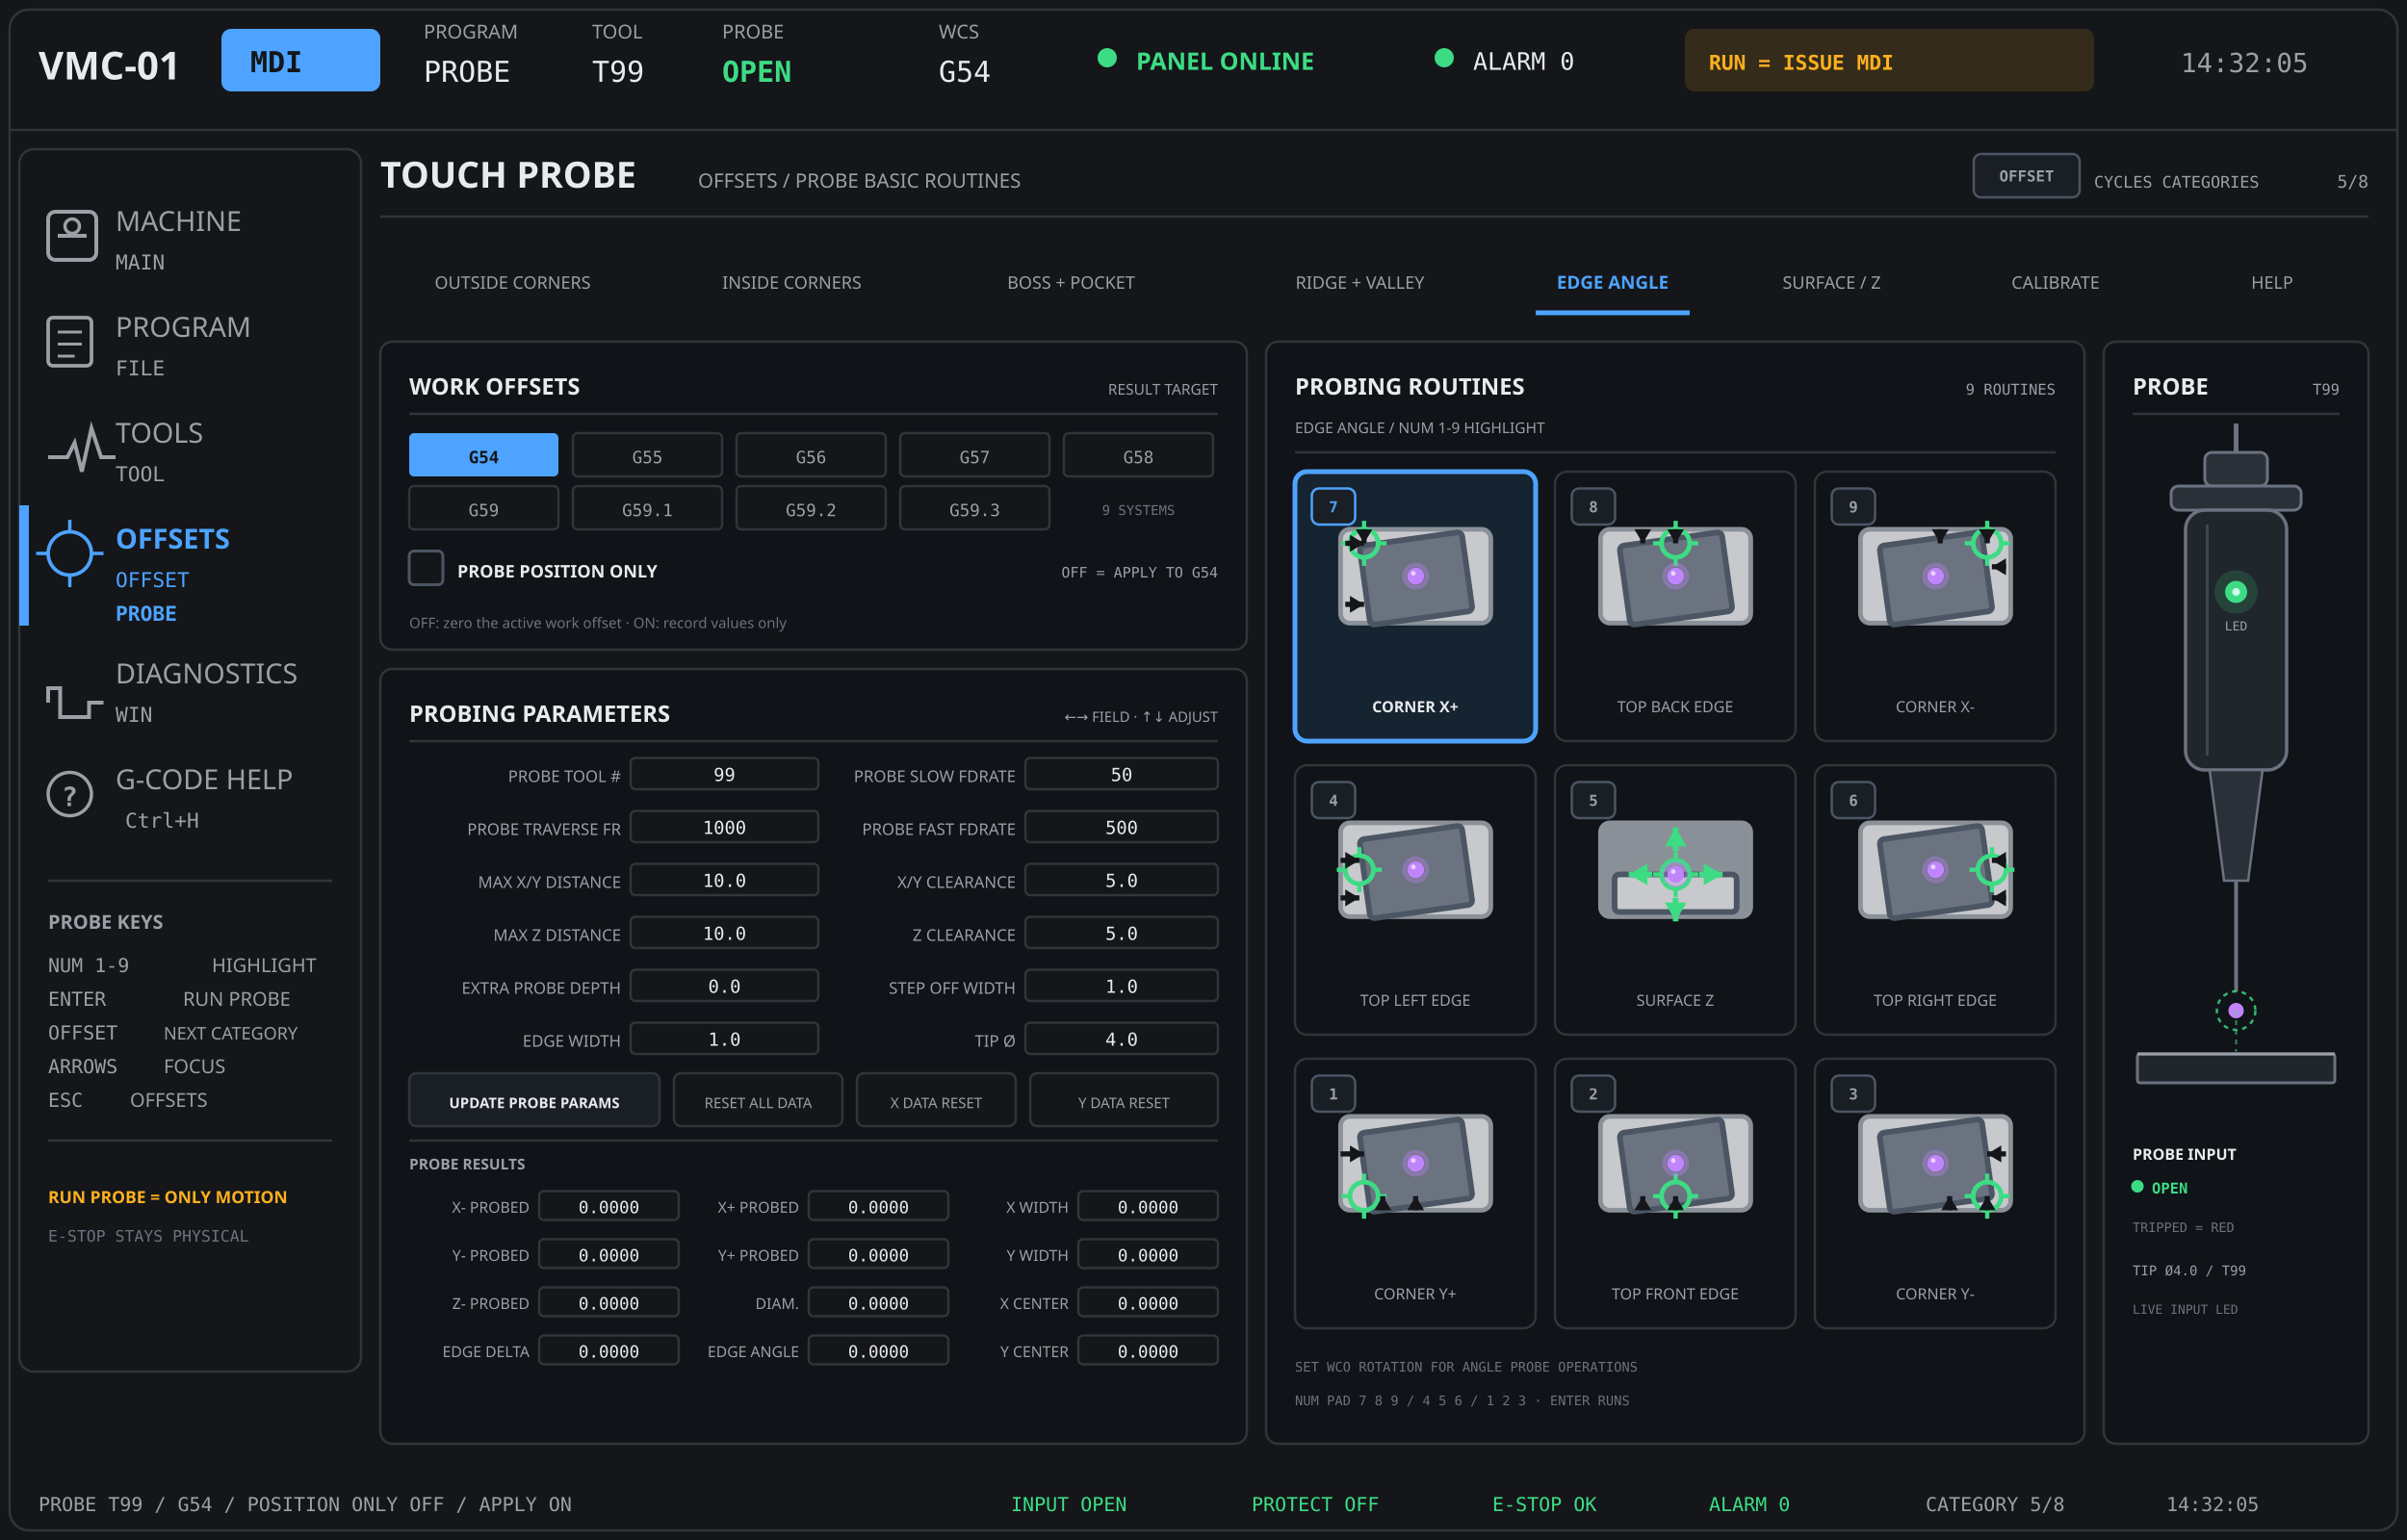
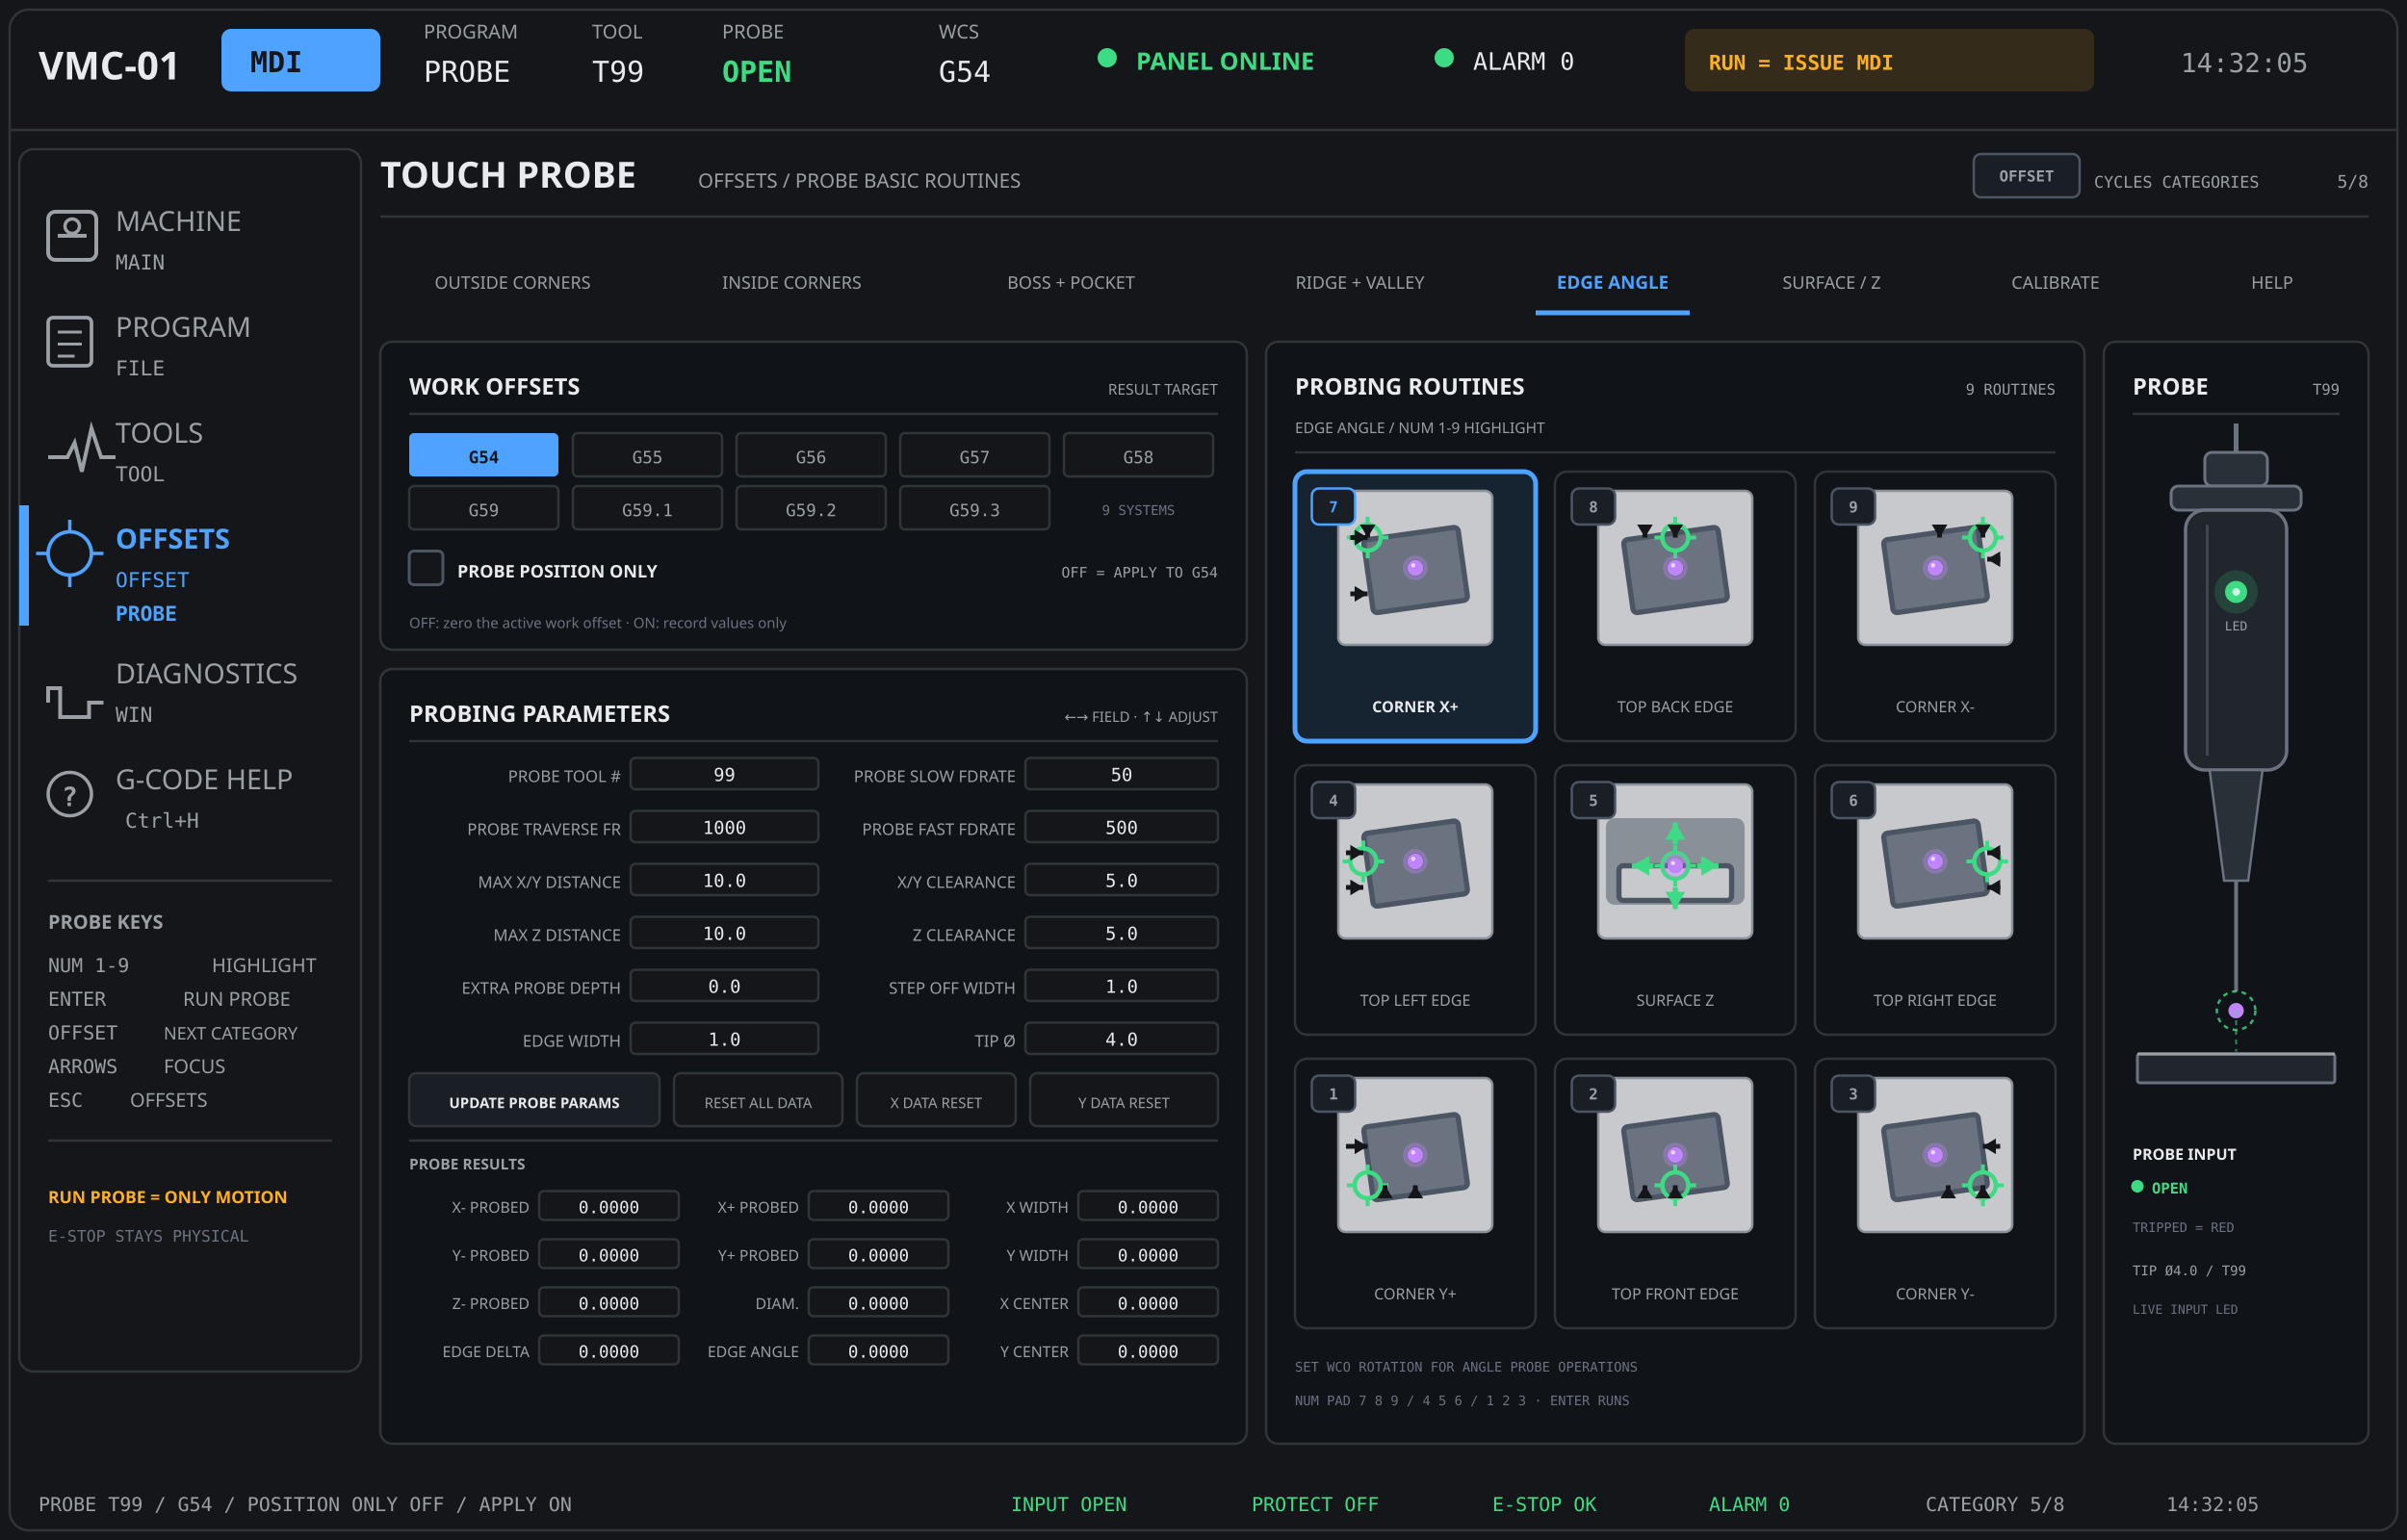
<svg xmlns="http://www.w3.org/2000/svg" viewBox="0 0 1000 640" width="1000" height="640">
  <rect x="0" y="0" width="1000" height="640" rx="0" fill="#141619" stroke="none" stroke-width="1" />
  <rect x="4" y="4" width="992" height="632" rx="8" fill="none" stroke="#30353a" stroke-width="1" />
  <line x1="4" y1="54" x2="996" y2="54" stroke="#30353a" stroke-width="1" />
  <text x="16" y="33" fill="#e8eaed" font-size="16" font-family="sans-serif" font-weight="700" text-anchor="start">VMC-01</text>
  <rect x="92" y="12" width="66" height="26" rx="4" fill="#4da3ff" stroke="none" stroke-width="1" />
  <text x="104" y="30" fill="#141619" font-size="12" font-family="monospace" font-weight="700" text-anchor="start">MDI</text>
  <text x="176" y="16" fill="#9aa0a6" font-size="8" font-family="sans-serif" text-anchor="start">PROGRAM</text>
  <text x="176" y="34" fill="#e8eaed" font-size="12" font-family="monospace" text-anchor="start">PROBE</text>
  <text x="246" y="16" fill="#9aa0a6" font-size="8" font-family="sans-serif" text-anchor="start">TOOL</text>
  <text x="246" y="34" fill="#e8eaed" font-size="12" font-family="monospace" text-anchor="start">T99</text>
  <text x="300" y="16" fill="#9aa0a6" font-size="8" font-family="sans-serif" text-anchor="start">PROBE</text>
  <text x="300" y="34" fill="#3ddc84" font-size="12" font-family="monospace" font-weight="700" text-anchor="start">OPEN</text>
  <text x="390" y="16" fill="#9aa0a6" font-size="8" font-family="sans-serif" text-anchor="start">WCS</text>
  <text x="390" y="34" fill="#e8eaed" font-size="12" font-family="monospace" text-anchor="start">G54</text>
  <circle cx="460" cy="24" r="4" fill="#3ddc84" />
  <text x="472" y="29" fill="#3ddc84" font-size="10" font-family="sans-serif" font-weight="700" text-anchor="start">PANEL ONLINE</text>
  <circle cx="600" cy="24" r="4" fill="#3ddc84" />
  <text x="612" y="29" fill="#e8eaed" font-size="10" font-family="monospace" text-anchor="start">ALARM 0</text>
  <rect x="700" y="12" width="170" height="26" rx="4" fill="#ffb020" stroke="none" stroke-width="0" opacity="0.14" />
  <text x="710" y="29" fill="#ffb020" font-size="8.5" font-family="monospace" font-weight="700" text-anchor="start">RUN = ISSUE MDI</text>
  <text x="906" y="30" fill="#9aa0a6" font-size="11" font-family="monospace" text-anchor="start">14:32:05</text>
  <rect x="8" y="62" width="142" height="508" rx="6" fill="#141619" stroke="#30353a" stroke-width="1" />
  <rect x="20" y="88" width="20" height="20" rx="3" fill="none" stroke="#9aa0a6" stroke-width="1.6" />
  <line x1="24" y1="98" x2="36" y2="98" stroke="#9aa0a6" stroke-width="1.6" />
  <circle cx="30" cy="94" r="3" fill="none" stroke="#9aa0a6" stroke-width="1.4" />
  <text x="48" y="96" fill="#9aa0a6" font-size="11.5" font-family="sans-serif" text-anchor="start">MACHINE</text>
  <text x="48" y="112" fill="#9aa0a6" font-size="8.5" font-family="monospace" text-anchor="start">MAIN</text>
  <rect x="20" y="132" width="18" height="20" rx="2" fill="none" stroke="#9aa0a6" stroke-width="1.5" />
  <line x1="24" y1="138" x2="34" y2="138" stroke="#9aa0a6" stroke-width="1.2" />
  <line x1="24" y1="143" x2="34" y2="143" stroke="#9aa0a6" stroke-width="1.2" />
  <line x1="24" y1="148" x2="31" y2="148" stroke="#9aa0a6" stroke-width="1.2" />
  <text x="48" y="140" fill="#9aa0a6" font-size="11.5" font-family="sans-serif" text-anchor="start">PROGRAM</text>
  <text x="48" y="156" fill="#9aa0a6" font-size="8.5" font-family="monospace" text-anchor="start">FILE</text>
  <path d="M20 190 L28 190 L31 184 L34 196 L38 178 L42 190 L48 190" fill="none" stroke="#9aa0a6" stroke-width="1.6" />
  <text x="48" y="184" fill="#9aa0a6" font-size="11.5" font-family="sans-serif" text-anchor="start">TOOLS</text>
  <text x="48" y="200" fill="#9aa0a6" font-size="8.5" font-family="monospace" text-anchor="start">TOOL</text>
  <rect x="8" y="210" width="4" height="50" rx="0" fill="#4da3ff" stroke="none" stroke-width="0" />
  <circle cx="29" cy="230" r="9" fill="none" stroke="#4da3ff" stroke-width="1.5" />
  <line x1="29" y1="216" x2="29" y2="221" stroke="#4da3ff" stroke-width="1.4" />
  <line x1="29" y1="239" x2="29" y2="244" stroke="#4da3ff" stroke-width="1.4" />
  <line x1="15" y1="230" x2="20" y2="230" stroke="#4da3ff" stroke-width="1.4" />
  <line x1="38" y1="230" x2="43" y2="230" stroke="#4da3ff" stroke-width="1.4" />
  <text x="48" y="228" fill="#4da3ff" font-size="11.5" font-family="sans-serif" font-weight="700" text-anchor="start">OFFSETS</text>
  <text x="48" y="244" fill="#4da3ff" font-size="8.5" font-family="monospace" text-anchor="start">OFFSET</text>
  <text x="48" y="258" fill="#4da3ff" font-size="8.5" font-family="monospace" font-weight="700" text-anchor="start">PROBE</text>
  <path d="M20 292 L20 286 L25 286 L25 298 L37 298 L37 292 L43 292" fill="none" stroke="#9aa0a6" stroke-width="1.6" />
  <text x="48" y="284" fill="#9aa0a6" font-size="11.5" font-family="sans-serif" text-anchor="start">DIAGNOSTICS</text>
  <text x="48" y="300" fill="#9aa0a6" font-size="8.5" font-family="monospace" text-anchor="start">WIN</text>
  <circle cx="29" cy="330" r="9" fill="none" stroke="#9aa0a6" stroke-width="1.4" />
  <text x="29" y="335" fill="#9aa0a6" font-size="11" font-family="monospace" font-weight="700" text-anchor="middle">?</text>
  <text x="48" y="328" fill="#9aa0a6" font-size="11.5" font-family="sans-serif" text-anchor="start">G-CODE HELP</text>
  <text x="52" y="344" fill="#9aa0a6" font-size="8.5" font-family="monospace" text-anchor="start">Ctrl+H</text>
  <line x1="20" y1="366" x2="138" y2="366" stroke="#30353a" stroke-width="1" />
  <text x="20" y="386" fill="#9aa0a6" font-size="8" font-family="sans-serif" font-weight="700" text-anchor="start">PROBE KEYS</text>
  <text x="20" y="404" fill="#9aa0a6" font-size="8" font-family="monospace" text-anchor="start">NUM 1-9</text>
  <text x="88" y="404" fill="#9aa0a6" font-size="8" font-family="sans-serif" text-anchor="start">HIGHLIGHT</text>
  <text x="20" y="418" fill="#9aa0a6" font-size="8" font-family="monospace" text-anchor="start">ENTER</text>
  <text x="76" y="418" fill="#9aa0a6" font-size="8" font-family="sans-serif" text-anchor="start">RUN PROBE</text>
  <text x="20" y="432" fill="#9aa0a6" font-size="8" font-family="monospace" text-anchor="start">OFFSET</text>
  <text x="68" y="432" fill="#9aa0a6" font-size="7.2" font-family="sans-serif" text-anchor="start">NEXT CATEGORY</text>
  <text x="20" y="446" fill="#9aa0a6" font-size="8" font-family="monospace" text-anchor="start">ARROWS</text>
  <text x="68" y="446" fill="#9aa0a6" font-size="8" font-family="sans-serif" text-anchor="start">FOCUS</text>
  <text x="20" y="460" fill="#9aa0a6" font-size="8" font-family="monospace" text-anchor="start">ESC</text>
  <text x="54" y="460" fill="#9aa0a6" font-size="8" font-family="sans-serif" text-anchor="start">OFFSETS</text>
  <line x1="20" y1="474" x2="138" y2="474" stroke="#30353a" stroke-width="1" />
  <text x="20" y="500" fill="#ffb020" font-size="7.0" font-family="sans-serif" font-weight="700" text-anchor="start">RUN PROBE = ONLY MOTION</text>
  <text x="20" y="516" fill="#6b7280" font-size="6.6" font-family="monospace" text-anchor="start">E-STOP STAYS PHYSICAL</text>
  <text x="158" y="78" fill="#e8eaed" font-size="15" font-family="sans-serif" font-weight="700" text-anchor="start">TOUCH PROBE</text>
  <text x="290" y="78" fill="#9aa0a6" font-size="8.2" font-family="sans-serif" text-anchor="start">OFFSETS / PROBE BASIC ROUTINES</text>
  <rect x="820" y="64" width="44" height="18" rx="3" fill="#1a1f25" stroke="#4b5563" stroke-width="1" />
  <text x="842.0" y="75.4" fill="#9aa0a6" font-size="6.3" font-family="monospace" font-weight="700" text-anchor="middle">OFFSET</text>
  <text x="870" y="78" fill="#9aa0a6" font-size="6.7" font-family="monospace" text-anchor="start">CYCLES CATEGORIES</text>
  <text x="984" y="78" fill="#9aa0a6" font-size="7.2" font-family="monospace" text-anchor="end">5/8</text>
  <line x1="158" y1="90" x2="984" y2="90" stroke="#30353a" stroke-width="1" />
  <text x="213.0" y="120" fill="#9aa0a6" font-size="7.2" font-family="sans-serif" text-anchor="middle">OUTSIDE CORNERS</text>
  <text x="329.0" y="120" fill="#9aa0a6" font-size="7.2" font-family="sans-serif" text-anchor="middle">INSIDE CORNERS</text>
  <text x="445.0" y="120" fill="#9aa0a6" font-size="7.2" font-family="sans-serif" text-anchor="middle">BOSS + POCKET</text>
  <text x="565.0" y="120" fill="#9aa0a6" font-size="7.2" font-family="sans-serif" text-anchor="middle">RIDGE + VALLEY</text>
  <text x="670.0" y="120" fill="#4da3ff" font-size="7.5" font-family="sans-serif" font-weight="700" text-anchor="middle">EDGE ANGLE</text>
  <line x1="638" y1="130" x2="702" y2="130" stroke="#4da3ff" stroke-width="2" />
  <text x="761.0" y="120" fill="#9aa0a6" font-size="7.2" font-family="sans-serif" text-anchor="middle">SURFACE / Z</text>
  <text x="854.0" y="120" fill="#9aa0a6" font-size="7.2" font-family="sans-serif" text-anchor="middle">CALIBRATE</text>
  <text x="944.0" y="120" fill="#9aa0a6" font-size="7.2" font-family="sans-serif" text-anchor="middle">HELP</text>
  <rect x="158" y="142" width="360" height="128" rx="5" fill="#101317" stroke="#30353a" stroke-width="1" />
  <text x="170" y="164" fill="#e8eaed" font-size="9.5" font-family="sans-serif" font-weight="700" text-anchor="start">WORK OFFSETS</text>
  <text x="506" y="164" fill="#9aa0a6" font-size="6.2" font-family="sans-serif" text-anchor="end">RESULT TARGET</text>
  <line x1="170" y1="172" x2="506" y2="172" stroke="#30353a" stroke-width="1" />
  <rect x="170" y="180" width="62" height="18" rx="2" fill="#4da3ff" stroke="none" stroke-width="1" />
  <text x="201" y="192.5" fill="#141619" font-size="7" font-family="monospace" font-weight="700" text-anchor="middle">G54</text>
  <rect x="238" y="180" width="62" height="18" rx="2" fill="#141619" stroke="#30353a" stroke-width="1" />
  <text x="269" y="192.5" fill="#9aa0a6" font-size="7" font-family="monospace" text-anchor="middle">G55</text>
  <rect x="306" y="180" width="62" height="18" rx="2" fill="#141619" stroke="#30353a" stroke-width="1" />
  <text x="337" y="192.5" fill="#9aa0a6" font-size="7" font-family="monospace" text-anchor="middle">G56</text>
  <rect x="374" y="180" width="62" height="18" rx="2" fill="#141619" stroke="#30353a" stroke-width="1" />
  <text x="405" y="192.5" fill="#9aa0a6" font-size="7" font-family="monospace" text-anchor="middle">G57</text>
  <rect x="442" y="180" width="62" height="18" rx="2" fill="#141619" stroke="#30353a" stroke-width="1" />
  <text x="473" y="192.5" fill="#9aa0a6" font-size="7" font-family="monospace" text-anchor="middle">G58</text>
  <rect x="170" y="202" width="62" height="18" rx="2" fill="#141619" stroke="#30353a" stroke-width="1" />
  <text x="201" y="214.5" fill="#9aa0a6" font-size="7" font-family="monospace" text-anchor="middle">G59</text>
  <rect x="238" y="202" width="62" height="18" rx="2" fill="#141619" stroke="#30353a" stroke-width="1" />
  <text x="269" y="214.5" fill="#9aa0a6" font-size="7" font-family="monospace" text-anchor="middle">G59.1</text>
  <rect x="306" y="202" width="62" height="18" rx="2" fill="#141619" stroke="#30353a" stroke-width="1" />
  <text x="337" y="214.5" fill="#9aa0a6" font-size="7" font-family="monospace" text-anchor="middle">G59.2</text>
  <rect x="374" y="202" width="62" height="18" rx="2" fill="#141619" stroke="#30353a" stroke-width="1" />
  <text x="405" y="214.5" fill="#9aa0a6" font-size="7" font-family="monospace" text-anchor="middle">G59.3</text>
  <text x="473" y="214" fill="#6b7280" font-size="5.6" font-family="monospace" text-anchor="middle">9 SYSTEMS</text>
  <rect x="170" y="229" width="14" height="14" rx="2" fill="#141619" stroke="#4b5563" stroke-width="1.2" />
  <text x="190" y="240" fill="#e8eaed" font-size="7.2" font-family="sans-serif" font-weight="700" text-anchor="start">PROBE POSITION ONLY</text>
  <text x="506" y="240" fill="#9aa0a6" font-size="6.0" font-family="monospace" text-anchor="end">OFF = APPLY TO G54</text>
  <text x="170" y="261" fill="#6b7280" font-size="6.0" font-family="sans-serif" text-anchor="start">OFF: zero the active work offset · ON: record values only</text>
  <rect x="158" y="278" width="360" height="322" rx="5" fill="#101317" stroke="#30353a" stroke-width="1" />
  <text x="170" y="300" fill="#e8eaed" font-size="9.5" font-family="sans-serif" font-weight="700" text-anchor="start">PROBING PARAMETERS</text>
  <text x="506" y="300" fill="#9aa0a6" font-size="5.9" font-family="sans-serif" text-anchor="end">←→ FIELD · ↑↓ ADJUST</text>
  <line x1="170" y1="308" x2="506" y2="308" stroke="#30353a" stroke-width="1" />
  <text x="258" y="325" fill="#9aa0a6" font-size="6.7" font-family="sans-serif" text-anchor="end">PROBE TOOL #</text>
  <rect x="262" y="315" width="78" height="13" rx="2" fill="#141619" stroke="#30353a" stroke-width="1" />
  <text x="301" y="324.6" fill="#e8eaed" font-size="7.5" font-family="monospace" text-anchor="middle">99</text>
  <text x="422" y="325" fill="#9aa0a6" font-size="6.7" font-family="sans-serif" text-anchor="end">PROBE SLOW FDRATE</text>
  <rect x="426" y="315" width="80" height="13" rx="2" fill="#141619" stroke="#30353a" stroke-width="1" />
  <text x="466" y="324.6" fill="#e8eaed" font-size="7.5" font-family="monospace" text-anchor="middle">50</text>
  <text x="258" y="347" fill="#9aa0a6" font-size="6.7" font-family="sans-serif" text-anchor="end">PROBE TRAVERSE FR</text>
  <rect x="262" y="337" width="78" height="13" rx="2" fill="#141619" stroke="#30353a" stroke-width="1" />
  <text x="301" y="346.6" fill="#e8eaed" font-size="7.5" font-family="monospace" text-anchor="middle">1000</text>
  <text x="422" y="347" fill="#9aa0a6" font-size="6.7" font-family="sans-serif" text-anchor="end">PROBE FAST FDRATE</text>
  <rect x="426" y="337" width="80" height="13" rx="2" fill="#141619" stroke="#30353a" stroke-width="1" />
  <text x="466" y="346.6" fill="#e8eaed" font-size="7.5" font-family="monospace" text-anchor="middle">500</text>
  <text x="258" y="369" fill="#9aa0a6" font-size="6.7" font-family="sans-serif" text-anchor="end">MAX X/Y DISTANCE</text>
  <rect x="262" y="359" width="78" height="13" rx="2" fill="#141619" stroke="#30353a" stroke-width="1" />
  <text x="301" y="368.6" fill="#e8eaed" font-size="7.5" font-family="monospace" text-anchor="middle">10.0</text>
  <text x="422" y="369" fill="#9aa0a6" font-size="6.7" font-family="sans-serif" text-anchor="end">X/Y CLEARANCE</text>
  <rect x="426" y="359" width="80" height="13" rx="2" fill="#141619" stroke="#30353a" stroke-width="1" />
  <text x="466" y="368.6" fill="#e8eaed" font-size="7.5" font-family="monospace" text-anchor="middle">5.0</text>
  <text x="258" y="391" fill="#9aa0a6" font-size="6.7" font-family="sans-serif" text-anchor="end">MAX Z DISTANCE</text>
  <rect x="262" y="381" width="78" height="13" rx="2" fill="#141619" stroke="#30353a" stroke-width="1" />
  <text x="301" y="390.6" fill="#e8eaed" font-size="7.5" font-family="monospace" text-anchor="middle">10.0</text>
  <text x="422" y="391" fill="#9aa0a6" font-size="6.7" font-family="sans-serif" text-anchor="end">Z CLEARANCE</text>
  <rect x="426" y="381" width="80" height="13" rx="2" fill="#141619" stroke="#30353a" stroke-width="1" />
  <text x="466" y="390.6" fill="#e8eaed" font-size="7.5" font-family="monospace" text-anchor="middle">5.0</text>
  <text x="258" y="413" fill="#9aa0a6" font-size="6.7" font-family="sans-serif" text-anchor="end">EXTRA PROBE DEPTH</text>
  <rect x="262" y="403" width="78" height="13" rx="2" fill="#141619" stroke="#30353a" stroke-width="1" />
  <text x="301" y="412.6" fill="#e8eaed" font-size="7.5" font-family="monospace" text-anchor="middle">0.0</text>
  <text x="422" y="413" fill="#9aa0a6" font-size="6.7" font-family="sans-serif" text-anchor="end">STEP OFF WIDTH</text>
  <rect x="426" y="403" width="80" height="13" rx="2" fill="#141619" stroke="#30353a" stroke-width="1" />
  <text x="466" y="412.6" fill="#e8eaed" font-size="7.5" font-family="monospace" text-anchor="middle">1.0</text>
  <text x="258" y="435" fill="#9aa0a6" font-size="6.7" font-family="sans-serif" text-anchor="end">EDGE WIDTH</text>
  <rect x="262" y="425" width="78" height="13" rx="2" fill="#141619" stroke="#30353a" stroke-width="1" />
  <text x="301" y="434.6" fill="#e8eaed" font-size="7.5" font-family="monospace" text-anchor="middle">1.0</text>
  <text x="422" y="435" fill="#9aa0a6" font-size="6.7" font-family="sans-serif" text-anchor="end">TIP Ø</text>
  <rect x="426" y="425" width="80" height="13" rx="2" fill="#141619" stroke="#30353a" stroke-width="1" />
  <text x="466" y="434.6" fill="#e8eaed" font-size="7.5" font-family="monospace" text-anchor="middle">4.0</text>
  <rect x="170" y="446" width="104" height="22" rx="3" fill="#1a1f25" stroke="#30353a" stroke-width="1" />
  <text x="222" y="460.5" fill="#e8eaed" font-size="6.0" font-family="sans-serif" font-weight="700" text-anchor="middle">UPDATE PROBE PARAMS</text>
  <rect x="280" y="446" width="70" height="22" rx="3" fill="#141619" stroke="#30353a" stroke-width="1" />
  <text x="315" y="460.5" fill="#9aa0a6" font-size="6.0" font-family="sans-serif" text-anchor="middle">RESET ALL DATA</text>
  <rect x="356" y="446" width="66" height="22" rx="3" fill="#141619" stroke="#30353a" stroke-width="1" />
  <text x="389" y="460.5" fill="#9aa0a6" font-size="6.0" font-family="sans-serif" text-anchor="middle">X DATA RESET</text>
  <rect x="428" y="446" width="78" height="22" rx="3" fill="#141619" stroke="#30353a" stroke-width="1" />
  <text x="467" y="460.5" fill="#9aa0a6" font-size="6.0" font-family="sans-serif" text-anchor="middle">Y DATA RESET</text>
  <line x1="170" y1="474" x2="506" y2="474" stroke="#30353a" stroke-width="1" />
  <text x="170" y="486" fill="#9aa0a6" font-size="6.2" font-family="sans-serif" font-weight="700" text-anchor="start">PROBE RESULTS</text>
  <text x="220" y="504" fill="#9aa0a6" font-size="6.3" font-family="sans-serif" text-anchor="end">X- PROBED</text>
  <rect x="224" y="495" width="58" height="12" rx="2" fill="#141619" stroke="#30353a" stroke-width="1" />
  <text x="253" y="504.2" fill="#e8eaed" font-size="7.0" font-family="monospace" text-anchor="middle">0.0000</text>
  <text x="332" y="504" fill="#9aa0a6" font-size="6.3" font-family="sans-serif" text-anchor="end">X+ PROBED</text>
  <rect x="336" y="495" width="58" height="12" rx="2" fill="#141619" stroke="#30353a" stroke-width="1" />
  <text x="365" y="504.2" fill="#e8eaed" font-size="7.0" font-family="monospace" text-anchor="middle">0.0000</text>
  <text x="444" y="504" fill="#9aa0a6" font-size="6.3" font-family="sans-serif" text-anchor="end">X WIDTH</text>
  <rect x="448" y="495" width="58" height="12" rx="2" fill="#141619" stroke="#30353a" stroke-width="1" />
  <text x="477" y="504.2" fill="#e8eaed" font-size="7.0" font-family="monospace" text-anchor="middle">0.0000</text>
  <text x="220" y="524" fill="#9aa0a6" font-size="6.3" font-family="sans-serif" text-anchor="end">Y- PROBED</text>
  <rect x="224" y="515" width="58" height="12" rx="2" fill="#141619" stroke="#30353a" stroke-width="1" />
  <text x="253" y="524.2" fill="#e8eaed" font-size="7.0" font-family="monospace" text-anchor="middle">0.0000</text>
  <text x="332" y="524" fill="#9aa0a6" font-size="6.3" font-family="sans-serif" text-anchor="end">Y+ PROBED</text>
  <rect x="336" y="515" width="58" height="12" rx="2" fill="#141619" stroke="#30353a" stroke-width="1" />
  <text x="365" y="524.2" fill="#e8eaed" font-size="7.0" font-family="monospace" text-anchor="middle">0.0000</text>
  <text x="444" y="524" fill="#9aa0a6" font-size="6.3" font-family="sans-serif" text-anchor="end">Y WIDTH</text>
  <rect x="448" y="515" width="58" height="12" rx="2" fill="#141619" stroke="#30353a" stroke-width="1" />
  <text x="477" y="524.2" fill="#e8eaed" font-size="7.0" font-family="monospace" text-anchor="middle">0.0000</text>
  <text x="220" y="544" fill="#9aa0a6" font-size="6.3" font-family="sans-serif" text-anchor="end">Z- PROBED</text>
  <rect x="224" y="535" width="58" height="12" rx="2" fill="#141619" stroke="#30353a" stroke-width="1" />
  <text x="253" y="544.2" fill="#e8eaed" font-size="7.0" font-family="monospace" text-anchor="middle">0.0000</text>
  <text x="332" y="544" fill="#9aa0a6" font-size="6.3" font-family="sans-serif" text-anchor="end">DIAM.</text>
  <rect x="336" y="535" width="58" height="12" rx="2" fill="#141619" stroke="#30353a" stroke-width="1" />
  <text x="365" y="544.2" fill="#e8eaed" font-size="7.0" font-family="monospace" text-anchor="middle">0.0000</text>
  <text x="444" y="544" fill="#9aa0a6" font-size="6.3" font-family="sans-serif" text-anchor="end">X CENTER</text>
  <rect x="448" y="535" width="58" height="12" rx="2" fill="#141619" stroke="#30353a" stroke-width="1" />
  <text x="477" y="544.2" fill="#e8eaed" font-size="7.0" font-family="monospace" text-anchor="middle">0.0000</text>
  <text x="220" y="564" fill="#9aa0a6" font-size="6.3" font-family="sans-serif" text-anchor="end">EDGE DELTA</text>
  <rect x="224" y="555" width="58" height="12" rx="2" fill="#141619" stroke="#30353a" stroke-width="1" />
  <text x="253" y="564.2" fill="#e8eaed" font-size="7.0" font-family="monospace" text-anchor="middle">0.0000</text>
  <text x="332" y="564" fill="#9aa0a6" font-size="6.3" font-family="sans-serif" text-anchor="end">EDGE ANGLE</text>
  <rect x="336" y="555" width="58" height="12" rx="2" fill="#141619" stroke="#30353a" stroke-width="1" />
  <text x="365" y="564.2" fill="#e8eaed" font-size="7.0" font-family="monospace" text-anchor="middle">0.0000</text>
  <text x="444" y="564" fill="#9aa0a6" font-size="6.3" font-family="sans-serif" text-anchor="end">Y CENTER</text>
  <rect x="448" y="555" width="58" height="12" rx="2" fill="#141619" stroke="#30353a" stroke-width="1" />
  <text x="477" y="564.2" fill="#e8eaed" font-size="7.0" font-family="monospace" text-anchor="middle">0.0000</text>
  <rect x="874" y="142" width="110" height="458" rx="5" fill="#101317" stroke="#30353a" stroke-width="1" />
  <text x="886" y="164" fill="#e8eaed" font-size="9.5" font-family="sans-serif" font-weight="700" text-anchor="start">PROBE</text>
  <text x="972" y="164" fill="#9aa0a6" font-size="6.2" font-family="monospace" text-anchor="end">T99</text>
  <line x1="886" y1="172" x2="972" y2="172" stroke="#30353a" stroke-width="1" />
  <line x1="929" y1="176" x2="929" y2="188" stroke="#6b7280" stroke-width="2" />
  <rect x="916" y="188" width="26" height="14" rx="3" fill="#2a3037" stroke="#6b7280" stroke-width="1.2" />
  <rect x="902" y="202" width="54" height="10" rx="3" fill="#2a3037" stroke="#6b7280" stroke-width="1.2" />
  <rect x="908" y="212" width="42" height="108" rx="8" fill="#20262c" stroke="#6b7280" stroke-width="1.4" />
  <line x1="917" y1="218" x2="917" y2="314" stroke="#3f464e" stroke-width="1.2" />
  <circle cx="929" cy="246" r="9" fill="#3ddc84" opacity="0.16" />
  <circle cx="929" cy="246" r="4.6" fill="#3ddc84" />
  <circle cx="929" cy="246" r="1.6" fill="#d1fae5" />
  <text x="929" y="262" fill="#9aa0a6" font-size="5.2" font-family="monospace" text-anchor="middle">LED</text>
  <path d="M918 320 L940 320 L934 366 L924 366 Z" fill="#2a3037" stroke="#6b7280" stroke-width="1" />
  <line x1="929" y1="366" x2="929" y2="412" stroke="#6b7280" stroke-width="1.6" />
  <circle cx="929" cy="420" r="3.2" fill="#c084fc" />
  <circle cx="929" cy="420" r="8" fill="none" stroke="#3ddc84" stroke-width="1" stroke-dasharray="2 2" opacity="0.8" />
  <line x1="929" y1="420" x2="929" y2="437" stroke="#3ddc84" stroke-width="0.8" stroke-dasharray="2 2" opacity="0.6" />
  <rect x="888" y="438" width="82" height="12" rx="1" fill="#20262c" stroke="#6b7280" stroke-width="1.2" />
  <line x1="888" y1="438" x2="970" y2="438" stroke="#9aa0a6" stroke-width="1.2" />
  <text x="886" y="482" fill="#e8eaed" font-size="6.4" font-family="sans-serif" font-weight="700" text-anchor="start">PROBE INPUT</text>
  <circle cx="888" cy="493" r="2.6" fill="#3ddc84" />
  <text x="894" y="496" fill="#3ddc84" font-size="6.2" font-family="monospace" font-weight="700" text-anchor="start">OPEN</text>
  <text x="886" y="512" fill="#6b7280" font-size="5.4" font-family="monospace" text-anchor="start">TRIPPED = RED</text>
  <text x="886" y="530" fill="#9aa0a6" font-size="5.6" font-family="monospace" text-anchor="start">TIP Ø4.0 / T99</text>
  <text x="886" y="546" fill="#6b7280" font-size="5.2" font-family="monospace" text-anchor="start">LIVE INPUT LED</text>
  <rect x="526" y="142" width="340" height="458" rx="5" fill="#101317" stroke="#30353a" stroke-width="1" />
  <text x="538" y="164" fill="#e8eaed" font-size="9.5" font-family="sans-serif" font-weight="700" text-anchor="start">PROBING ROUTINES</text>
  <text x="854" y="164" fill="#9aa0a6" font-size="6.2" font-family="monospace" text-anchor="end">9 ROUTINES</text>
  <text x="538" y="180" fill="#9aa0a6" font-size="6.2" font-family="sans-serif" text-anchor="start">EDGE ANGLE / NUM 1-9 HIGHLIGHT</text>
  <line x1="538" y1="188" x2="854" y2="188" stroke="#30353a" stroke-width="1" />
  <rect x="538" y="196" width="100" height="112" rx="5" fill="#4da3ff" fill-opacity="0.11" stroke="#4da3ff" stroke-width="2" />
+   <rect x="556.0" y="204" width="64" height="64" rx="3" fill="#c7c9cc" stroke="#8b9198" stroke-width="1" />
  <rect x="545" y="203" width="18" height="15" rx="3" fill="#1a1f25" stroke="#4da3ff" stroke-width="1" />
  <text x="554.0" y="212.9" fill="#4da3ff" font-size="6.3" font-family="monospace" font-weight="700" text-anchor="middle">7</text>
-   <g transform="translate(555.0,218) scale(1.95)">
-     <rect x="1" y="1" width="32" height="20" rx="2" fill="#c7c9cc" stroke="#8b9198" stroke-width="1" />
+   <g transform="translate(557.4,216.2) scale(1.8)">
+     <rect x="1" y="1" width="32" height="20" rx="2" fill="#c7c9cc" stroke="none" stroke-width="0" />
    <g transform="rotate(-8 17 11)">
      <rect x="6" y="3" width="22" height="17" rx="1" fill="#6b7280" stroke="#4b5563" stroke-width="1.2" />
    </g>
    <circle cx="6" cy="4" r="3.0" fill="none" stroke="#3ddc84" stroke-width="1.0" />
    <line x1="6" y1="1.0" x2="6" y2="-0.8" stroke="#3ddc84" stroke-width="0.9" />
    <line x1="6" y1="7.0" x2="6" y2="8.8" stroke="#3ddc84" stroke-width="0.9" />
    <line x1="3.0" y1="4" x2="1.2" y2="4" stroke="#3ddc84" stroke-width="0.9" />
    <line x1="9.0" y1="4" x2="10.8" y2="4" stroke="#3ddc84" stroke-width="0.9" />
    <circle cx="17" cy="11" r="2.4" fill="none" stroke="#c084fc" stroke-width="0.9" opacity="0.35" />
    <circle cx="17" cy="11" r="1.8" fill="#c084fc" />
    <circle cx="16.5" cy="10.4" r="0.5" fill="#e9d5ff" />
    <line x1="2" y1="4" x2="6" y2="4" stroke="#141619" stroke-width="1.1" />
    <polygon points="6,4 3,2.2 3,5.8" fill="#141619" />
    <line x1="6" y1="1" x2="6" y2="4" stroke="#141619" stroke-width="1.1" />
    <polygon points="6,4 4.2,1 7.8,1" fill="#141619" />
    <line x1="2" y1="17" x2="6" y2="17" stroke="#141619" stroke-width="1.1" />
    <polygon points="6,17 3,15.2 3,18.8" fill="#141619" />
  </g>
  <text x="588.0" y="296" fill="#e8eaed" font-size="6.4" font-family="sans-serif" font-weight="700" text-anchor="middle">CORNER X+</text>
  <rect x="646" y="196" width="100" height="112" rx="5" fill="#101317" stroke="#30353a" stroke-width="1" />
+   <rect x="664.0" y="204" width="64" height="64" rx="3" fill="#c7c9cc" stroke="#8b9198" stroke-width="1" />
  <rect x="653" y="203" width="18" height="15" rx="3" fill="#1a1f25" stroke="#4b5563" stroke-width="1" />
  <text x="662.0" y="212.9" fill="#9aa0a6" font-size="6.3" font-family="monospace" font-weight="700" text-anchor="middle">8</text>
-   <g transform="translate(663.0,218) scale(1.95)">
-     <rect x="1" y="1" width="32" height="20" rx="2" fill="#c7c9cc" stroke="#8b9198" stroke-width="1" />
+   <g transform="translate(665.4,216.2) scale(1.8)">
+     <rect x="1" y="1" width="32" height="20" rx="2" fill="#c7c9cc" stroke="none" stroke-width="0" />
    <g transform="rotate(-8 17 11)">
      <rect x="6" y="3" width="22" height="17" rx="1" fill="#6b7280" stroke="#4b5563" stroke-width="1.2" />
    </g>
    <circle cx="17" cy="4" r="3.0" fill="none" stroke="#3ddc84" stroke-width="1.0" />
    <line x1="17" y1="1.0" x2="17" y2="-0.8" stroke="#3ddc84" stroke-width="0.9" />
    <line x1="17" y1="7.0" x2="17" y2="8.8" stroke="#3ddc84" stroke-width="0.9" />
    <line x1="14.0" y1="4" x2="12.2" y2="4" stroke="#3ddc84" stroke-width="0.9" />
    <line x1="20.0" y1="4" x2="21.8" y2="4" stroke="#3ddc84" stroke-width="0.9" />
    <circle cx="17" cy="11" r="2.4" fill="none" stroke="#c084fc" stroke-width="0.9" opacity="0.35" />
    <circle cx="17" cy="11" r="1.8" fill="#c084fc" />
    <circle cx="16.5" cy="10.4" r="0.5" fill="#e9d5ff" />
    <line x1="10" y1="1" x2="10" y2="4" stroke="#141619" stroke-width="1.1" />
    <polygon points="10,4 8.2,1 11.8,1" fill="#141619" />
    <line x1="17" y1="1" x2="17" y2="4" stroke="#141619" stroke-width="1.1" />
    <polygon points="17,4 15.2,1 18.8,1" fill="#141619" />
  </g>
  <text x="696.0" y="296" fill="#9aa0a6" font-size="6.4" font-family="sans-serif" text-anchor="middle">TOP BACK EDGE</text>
  <rect x="754" y="196" width="100" height="112" rx="5" fill="#101317" stroke="#30353a" stroke-width="1" />
+   <rect x="772.0" y="204" width="64" height="64" rx="3" fill="#c7c9cc" stroke="#8b9198" stroke-width="1" />
  <rect x="761" y="203" width="18" height="15" rx="3" fill="#1a1f25" stroke="#4b5563" stroke-width="1" />
  <text x="770.0" y="212.9" fill="#9aa0a6" font-size="6.3" font-family="monospace" font-weight="700" text-anchor="middle">9</text>
-   <g transform="translate(771.0,218) scale(1.95)">
-     <rect x="1" y="1" width="32" height="20" rx="2" fill="#c7c9cc" stroke="#8b9198" stroke-width="1" />
+   <g transform="translate(773.4,216.2) scale(1.8)">
+     <rect x="1" y="1" width="32" height="20" rx="2" fill="#c7c9cc" stroke="none" stroke-width="0" />
    <g transform="rotate(-8 17 11)">
      <rect x="6" y="3" width="22" height="17" rx="1" fill="#6b7280" stroke="#4b5563" stroke-width="1.2" />
    </g>
    <circle cx="28" cy="4" r="3.0" fill="none" stroke="#3ddc84" stroke-width="1.0" />
    <line x1="28" y1="1.0" x2="28" y2="-0.8" stroke="#3ddc84" stroke-width="0.9" />
    <line x1="28" y1="7.0" x2="28" y2="8.8" stroke="#3ddc84" stroke-width="0.9" />
    <line x1="25.0" y1="4" x2="23.2" y2="4" stroke="#3ddc84" stroke-width="0.9" />
    <line x1="31.0" y1="4" x2="32.8" y2="4" stroke="#3ddc84" stroke-width="0.9" />
    <circle cx="17" cy="11" r="2.4" fill="none" stroke="#c084fc" stroke-width="0.9" opacity="0.35" />
    <circle cx="17" cy="11" r="1.8" fill="#c084fc" />
    <circle cx="16.5" cy="10.4" r="0.5" fill="#e9d5ff" />
    <line x1="18" y1="1" x2="18" y2="4" stroke="#141619" stroke-width="1.1" />
    <polygon points="18,4 16.2,1 19.8,1" fill="#141619" />
    <line x1="28" y1="1" x2="28" y2="4" stroke="#141619" stroke-width="1.1" />
    <polygon points="28,4 26.2,1 29.8,1" fill="#141619" />
    <line x1="32" y1="9" x2="29" y2="9" stroke="#141619" stroke-width="1.1" />
    <polygon points="29,9 32,7.2 32,10.8" fill="#141619" />
  </g>
  <text x="804.0" y="296" fill="#9aa0a6" font-size="6.4" font-family="sans-serif" text-anchor="middle">CORNER X-</text>
  <rect x="538" y="318" width="100" height="112" rx="5" fill="#101317" stroke="#30353a" stroke-width="1" />
+   <rect x="556.0" y="326" width="64" height="64" rx="3" fill="#c7c9cc" stroke="#8b9198" stroke-width="1" />
  <rect x="545" y="325" width="18" height="15" rx="3" fill="#1a1f25" stroke="#4b5563" stroke-width="1" />
  <text x="554.0" y="334.9" fill="#9aa0a6" font-size="6.3" font-family="monospace" font-weight="700" text-anchor="middle">4</text>
-   <g transform="translate(555.0,340) scale(1.95)">
-     <rect x="1" y="1" width="32" height="20" rx="2" fill="#c7c9cc" stroke="#8b9198" stroke-width="1" />
+   <g transform="translate(557.4,338.2) scale(1.8)">
+     <rect x="1" y="1" width="32" height="20" rx="2" fill="#c7c9cc" stroke="none" stroke-width="0" />
    <g transform="rotate(-8 17 11)">
      <rect x="6" y="3" width="22" height="17" rx="1" fill="#6b7280" stroke="#4b5563" stroke-width="1.2" />
    </g>
    <circle cx="5" cy="11" r="3.0" fill="none" stroke="#3ddc84" stroke-width="1.0" />
    <line x1="5" y1="8.0" x2="5" y2="6.2" stroke="#3ddc84" stroke-width="0.9" />
    <line x1="5" y1="14.0" x2="5" y2="15.8" stroke="#3ddc84" stroke-width="0.9" />
    <line x1="2.0" y1="11" x2="0.2" y2="11" stroke="#3ddc84" stroke-width="0.9" />
    <line x1="8.0" y1="11" x2="9.8" y2="11" stroke="#3ddc84" stroke-width="0.9" />
    <circle cx="17" cy="11" r="2.4" fill="none" stroke="#c084fc" stroke-width="0.9" opacity="0.35" />
    <circle cx="17" cy="11" r="1.8" fill="#c084fc" />
    <circle cx="16.5" cy="10.4" r="0.5" fill="#e9d5ff" />
    <line x1="1" y1="9" x2="5" y2="9" stroke="#141619" stroke-width="1.1" />
    <polygon points="5,9 2,7.2 2,10.8" fill="#141619" />
    <line x1="1" y1="17" x2="5" y2="17" stroke="#141619" stroke-width="1.1" />
    <polygon points="5,17 2,15.2 2,18.8" fill="#141619" />
  </g>
  <text x="588.0" y="418" fill="#9aa0a6" font-size="6.4" font-family="sans-serif" text-anchor="middle">TOP LEFT EDGE</text>
  <rect x="646" y="318" width="100" height="112" rx="5" fill="#101317" stroke="#30353a" stroke-width="1" />
+   <rect x="664.0" y="326" width="64" height="64" rx="3" fill="#c7c9cc" stroke="#8b9198" stroke-width="1" />
  <rect x="653" y="325" width="18" height="15" rx="3" fill="#1a1f25" stroke="#4b5563" stroke-width="1" />
  <text x="662.0" y="334.9" fill="#9aa0a6" font-size="6.3" font-family="monospace" font-weight="700" text-anchor="middle">5</text>
-   <g transform="translate(663.0,340) scale(1.95)">
-     <rect x="1" y="1" width="32" height="20" rx="2" fill="#8a9097" stroke="#8b9198" stroke-width="1" />
+   <g transform="translate(665.4,338.2) scale(1.8)">
+     <rect x="1" y="1" width="32" height="20" rx="2" fill="#8a9097" stroke="none" stroke-width="0" />
    <rect x="4" y="12" width="26" height="8" rx="1" fill="#c7c9cc" stroke="#4b5563" stroke-width="1.2" />
    <circle cx="17" cy="12" r="3.0" fill="none" stroke="#3ddc84" stroke-width="1.0" />
    <line x1="17" y1="9.0" x2="17" y2="7.2" stroke="#3ddc84" stroke-width="0.9" />
    <line x1="17" y1="15.0" x2="17" y2="16.8" stroke="#3ddc84" stroke-width="0.9" />
    <line x1="14.0" y1="12" x2="12.2" y2="12" stroke="#3ddc84" stroke-width="0.9" />
    <line x1="20.0" y1="12" x2="21.8" y2="12" stroke="#3ddc84" stroke-width="0.9" />
    <circle cx="17" cy="12" r="2.4" fill="none" stroke="#c084fc" stroke-width="0.9" opacity="0.35" />
    <circle cx="17" cy="12" r="1.8" fill="#c084fc" />
    <circle cx="16.5" cy="11.4" r="0.5" fill="#e9d5ff" />
    <line x1="17" y1="7" x2="17" y2="2" stroke="#3ddc84" stroke-width="1.2" />
    <polygon points="17,2 14.7,6 19.3,6" fill="#3ddc84" />
    <line x1="17" y1="17" x2="17" y2="22" stroke="#3ddc84" stroke-width="1.2" />
    <polygon points="17,22 14.7,18 19.3,18" fill="#3ddc84" />
    <line x1="12" y1="12" x2="7" y2="12" stroke="#3ddc84" stroke-width="1.2" />
    <polygon points="7,12 11,9.7 11,14.3" fill="#3ddc84" />
    <line x1="22" y1="12" x2="27" y2="12" stroke="#3ddc84" stroke-width="1.2" />
    <polygon points="27,12 23,9.7 23,14.3" fill="#3ddc84" />
  </g>
  <text x="696.0" y="418" fill="#9aa0a6" font-size="6.4" font-family="sans-serif" text-anchor="middle">SURFACE Z</text>
  <rect x="754" y="318" width="100" height="112" rx="5" fill="#101317" stroke="#30353a" stroke-width="1" />
+   <rect x="772.0" y="326" width="64" height="64" rx="3" fill="#c7c9cc" stroke="#8b9198" stroke-width="1" />
  <rect x="761" y="325" width="18" height="15" rx="3" fill="#1a1f25" stroke="#4b5563" stroke-width="1" />
  <text x="770.0" y="334.9" fill="#9aa0a6" font-size="6.3" font-family="monospace" font-weight="700" text-anchor="middle">6</text>
-   <g transform="translate(771.0,340) scale(1.95)">
-     <rect x="1" y="1" width="32" height="20" rx="2" fill="#c7c9cc" stroke="#8b9198" stroke-width="1" />
+   <g transform="translate(773.4,338.2) scale(1.8)">
+     <rect x="1" y="1" width="32" height="20" rx="2" fill="#c7c9cc" stroke="none" stroke-width="0" />
    <g transform="rotate(-8 17 11)">
      <rect x="6" y="3" width="22" height="17" rx="1" fill="#6b7280" stroke="#4b5563" stroke-width="1.2" />
    </g>
    <circle cx="29" cy="11" r="3.0" fill="none" stroke="#3ddc84" stroke-width="1.0" />
    <line x1="29" y1="8.0" x2="29" y2="6.2" stroke="#3ddc84" stroke-width="0.9" />
    <line x1="29" y1="14.0" x2="29" y2="15.8" stroke="#3ddc84" stroke-width="0.9" />
    <line x1="26.0" y1="11" x2="24.2" y2="11" stroke="#3ddc84" stroke-width="0.9" />
    <line x1="32.0" y1="11" x2="33.8" y2="11" stroke="#3ddc84" stroke-width="0.9" />
    <circle cx="17" cy="11" r="2.4" fill="none" stroke="#c084fc" stroke-width="0.9" opacity="0.35" />
    <circle cx="17" cy="11" r="1.8" fill="#c084fc" />
    <circle cx="16.5" cy="10.4" r="0.5" fill="#e9d5ff" />
    <line x1="32" y1="9" x2="29" y2="9" stroke="#141619" stroke-width="1.1" />
    <polygon points="29,9 32,7.2 32,10.8" fill="#141619" />
    <line x1="32" y1="17" x2="29" y2="17" stroke="#141619" stroke-width="1.1" />
    <polygon points="29,17 32,15.2 32,18.8" fill="#141619" />
  </g>
  <text x="804.0" y="418" fill="#9aa0a6" font-size="6.4" font-family="sans-serif" text-anchor="middle">TOP RIGHT EDGE</text>
  <rect x="538" y="440" width="100" height="112" rx="5" fill="#101317" stroke="#30353a" stroke-width="1" />
+   <rect x="556.0" y="448" width="64" height="64" rx="3" fill="#c7c9cc" stroke="#8b9198" stroke-width="1" />
  <rect x="545" y="447" width="18" height="15" rx="3" fill="#1a1f25" stroke="#4b5563" stroke-width="1" />
  <text x="554.0" y="456.9" fill="#9aa0a6" font-size="6.3" font-family="monospace" font-weight="700" text-anchor="middle">1</text>
-   <g transform="translate(555.0,462) scale(1.95)">
-     <rect x="1" y="1" width="32" height="20" rx="2" fill="#c7c9cc" stroke="#8b9198" stroke-width="1" />
+   <g transform="translate(557.4,460.2) scale(1.8)">
+     <rect x="1" y="1" width="32" height="20" rx="2" fill="#c7c9cc" stroke="none" stroke-width="0" />
    <g transform="rotate(-8 17 11)">
      <rect x="6" y="3" width="22" height="17" rx="1" fill="#6b7280" stroke="#4b5563" stroke-width="1.2" />
    </g>
    <circle cx="6" cy="18" r="3.0" fill="none" stroke="#3ddc84" stroke-width="1.0" />
    <line x1="6" y1="15.0" x2="6" y2="13.2" stroke="#3ddc84" stroke-width="0.9" />
    <line x1="6" y1="21.0" x2="6" y2="22.8" stroke="#3ddc84" stroke-width="0.9" />
    <line x1="3.0" y1="18" x2="1.2" y2="18" stroke="#3ddc84" stroke-width="0.9" />
    <line x1="9.0" y1="18" x2="10.8" y2="18" stroke="#3ddc84" stroke-width="0.9" />
    <circle cx="17" cy="11" r="2.4" fill="none" stroke="#c084fc" stroke-width="0.9" opacity="0.35" />
    <circle cx="17" cy="11" r="1.8" fill="#c084fc" />
    <circle cx="16.5" cy="10.4" r="0.5" fill="#e9d5ff" />
    <line x1="1" y1="9" x2="6" y2="9" stroke="#141619" stroke-width="1.1" />
    <polygon points="6,9 3,7.2 3,10.8" fill="#141619" />
    <line x1="10" y1="21" x2="10" y2="18" stroke="#141619" stroke-width="1.1" />
    <polygon points="10,18 8.2,21 11.8,21" fill="#141619" />
    <line x1="17" y1="21" x2="17" y2="18" stroke="#141619" stroke-width="1.1" />
    <polygon points="17,18 15.2,21 18.8,21" fill="#141619" />
  </g>
  <text x="588.0" y="540" fill="#9aa0a6" font-size="6.4" font-family="sans-serif" text-anchor="middle">CORNER Y+</text>
  <rect x="646" y="440" width="100" height="112" rx="5" fill="#101317" stroke="#30353a" stroke-width="1" />
+   <rect x="664.0" y="448" width="64" height="64" rx="3" fill="#c7c9cc" stroke="#8b9198" stroke-width="1" />
  <rect x="653" y="447" width="18" height="15" rx="3" fill="#1a1f25" stroke="#4b5563" stroke-width="1" />
  <text x="662.0" y="456.9" fill="#9aa0a6" font-size="6.3" font-family="monospace" font-weight="700" text-anchor="middle">2</text>
-   <g transform="translate(663.0,462) scale(1.95)">
-     <rect x="1" y="1" width="32" height="20" rx="2" fill="#c7c9cc" stroke="#8b9198" stroke-width="1" />
+   <g transform="translate(665.4,460.2) scale(1.8)">
+     <rect x="1" y="1" width="32" height="20" rx="2" fill="#c7c9cc" stroke="none" stroke-width="0" />
    <g transform="rotate(-8 17 11)">
      <rect x="6" y="3" width="22" height="17" rx="1" fill="#6b7280" stroke="#4b5563" stroke-width="1.2" />
    </g>
    <circle cx="17" cy="18" r="3.0" fill="none" stroke="#3ddc84" stroke-width="1.0" />
    <line x1="17" y1="15.0" x2="17" y2="13.2" stroke="#3ddc84" stroke-width="0.9" />
    <line x1="17" y1="21.0" x2="17" y2="22.8" stroke="#3ddc84" stroke-width="0.9" />
    <line x1="14.0" y1="18" x2="12.2" y2="18" stroke="#3ddc84" stroke-width="0.9" />
    <line x1="20.0" y1="18" x2="21.8" y2="18" stroke="#3ddc84" stroke-width="0.9" />
    <circle cx="17" cy="11" r="2.4" fill="none" stroke="#c084fc" stroke-width="0.9" opacity="0.35" />
    <circle cx="17" cy="11" r="1.8" fill="#c084fc" />
    <circle cx="16.5" cy="10.4" r="0.5" fill="#e9d5ff" />
    <line x1="10" y1="21" x2="10" y2="18" stroke="#141619" stroke-width="1.1" />
    <polygon points="10,18 8.2,21 11.8,21" fill="#141619" />
    <line x1="17" y1="21" x2="17" y2="18" stroke="#141619" stroke-width="1.1" />
    <polygon points="17,18 15.2,21 18.8,21" fill="#141619" />
  </g>
  <text x="696.0" y="540" fill="#9aa0a6" font-size="6.4" font-family="sans-serif" text-anchor="middle">TOP FRONT EDGE</text>
  <rect x="754" y="440" width="100" height="112" rx="5" fill="#101317" stroke="#30353a" stroke-width="1" />
+   <rect x="772.0" y="448" width="64" height="64" rx="3" fill="#c7c9cc" stroke="#8b9198" stroke-width="1" />
  <rect x="761" y="447" width="18" height="15" rx="3" fill="#1a1f25" stroke="#4b5563" stroke-width="1" />
  <text x="770.0" y="456.9" fill="#9aa0a6" font-size="6.3" font-family="monospace" font-weight="700" text-anchor="middle">3</text>
-   <g transform="translate(771.0,462) scale(1.95)">
-     <rect x="1" y="1" width="32" height="20" rx="2" fill="#c7c9cc" stroke="#8b9198" stroke-width="1" />
+   <g transform="translate(773.4,460.2) scale(1.8)">
+     <rect x="1" y="1" width="32" height="20" rx="2" fill="#c7c9cc" stroke="none" stroke-width="0" />
    <g transform="rotate(-8 17 11)">
      <rect x="6" y="3" width="22" height="17" rx="1" fill="#6b7280" stroke="#4b5563" stroke-width="1.2" />
    </g>
    <circle cx="28" cy="18" r="3.0" fill="none" stroke="#3ddc84" stroke-width="1.0" />
    <line x1="28" y1="15.0" x2="28" y2="13.2" stroke="#3ddc84" stroke-width="0.9" />
    <line x1="28" y1="21.0" x2="28" y2="22.8" stroke="#3ddc84" stroke-width="0.9" />
    <line x1="25.0" y1="18" x2="23.2" y2="18" stroke="#3ddc84" stroke-width="0.9" />
    <line x1="31.0" y1="18" x2="32.8" y2="18" stroke="#3ddc84" stroke-width="0.9" />
    <circle cx="17" cy="11" r="2.4" fill="none" stroke="#c084fc" stroke-width="0.9" opacity="0.35" />
    <circle cx="17" cy="11" r="1.8" fill="#c084fc" />
    <circle cx="16.5" cy="10.4" r="0.5" fill="#e9d5ff" />
    <line x1="32" y1="9" x2="28" y2="9" stroke="#141619" stroke-width="1.1" />
    <polygon points="28,9 31,7.2 31,10.8" fill="#141619" />
    <line x1="20" y1="21" x2="20" y2="18" stroke="#141619" stroke-width="1.1" />
    <polygon points="20,18 18.2,21 21.8,21" fill="#141619" />
    <line x1="28" y1="21" x2="28" y2="18" stroke="#141619" stroke-width="1.1" />
    <polygon points="28,18 26.2,21 29.8,21" fill="#141619" />
  </g>
  <text x="804.0" y="540" fill="#9aa0a6" font-size="6.4" font-family="sans-serif" text-anchor="middle">CORNER Y-</text>
  <text x="538" y="570" fill="#6b7280" font-size="5.5" font-family="monospace" text-anchor="start">SET WCO ROTATION FOR ANGLE PROBE OPERATIONS</text>
  <text x="538" y="584" fill="#6b7280" font-size="5.5" font-family="monospace" text-anchor="start">NUM PAD 7 8 9 / 4 5 6 / 1 2 3  ·  ENTER RUNS</text>
  <text x="16" y="628" fill="#9aa0a6" font-size="8" font-family="monospace" text-anchor="start">PROBE T99 / G54 / POSITION ONLY OFF / APPLY ON</text>
  <text x="420" y="628" fill="#3ddc84" font-size="8" font-family="monospace" text-anchor="start">INPUT OPEN</text>
  <text x="520" y="628" fill="#3ddc84" font-size="8" font-family="monospace" text-anchor="start">PROTECT OFF</text>
  <text x="620" y="628" fill="#3ddc84" font-size="8" font-family="monospace" text-anchor="start">E-STOP OK</text>
  <text x="710" y="628" fill="#3ddc84" font-size="8" font-family="monospace" text-anchor="start">ALARM 0</text>
  <text x="800" y="628" fill="#9aa0a6" font-size="8" font-family="monospace" text-anchor="start">CATEGORY 5/8</text>
  <text x="900" y="628" fill="#9aa0a6" font-size="8" font-family="monospace" text-anchor="start">14:32:05</text>
</svg>
